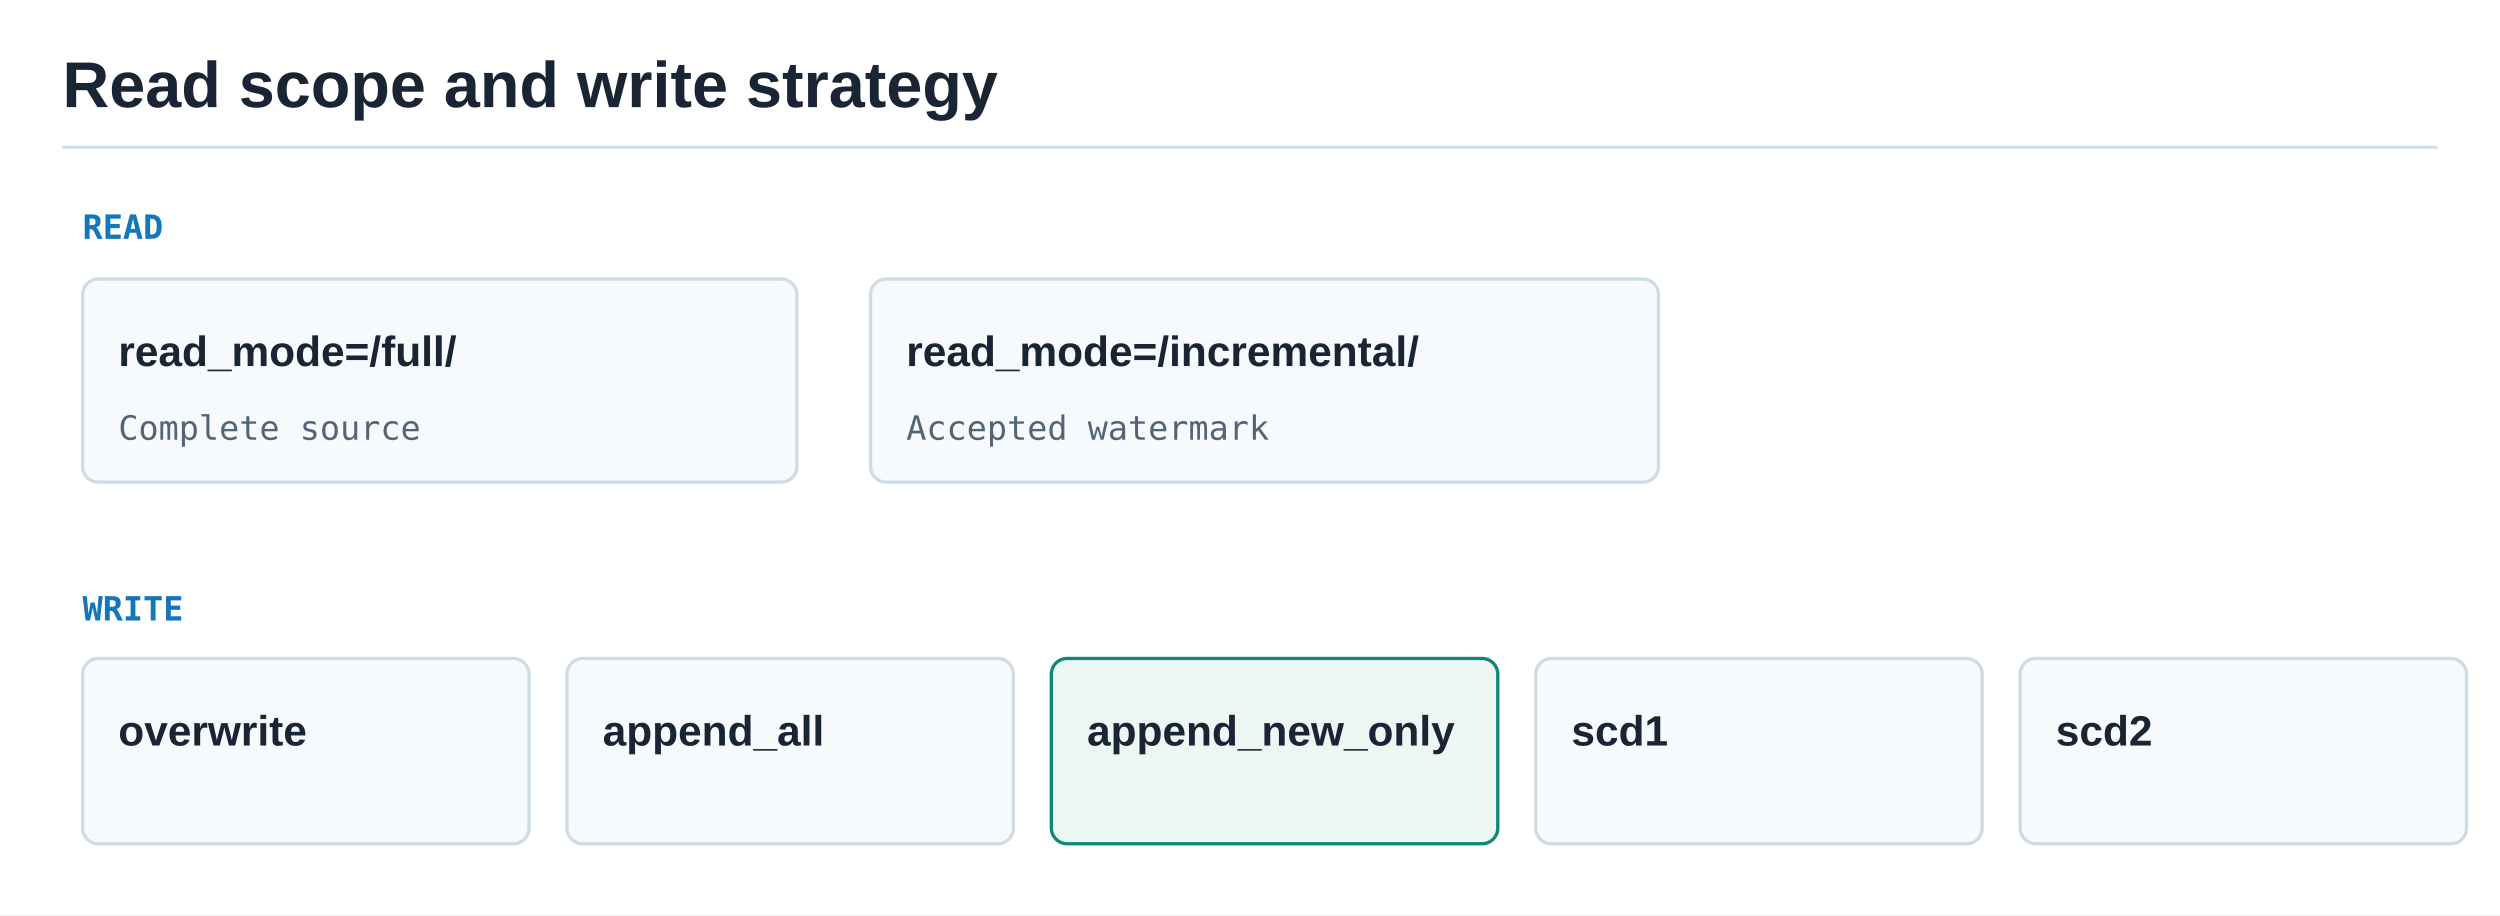
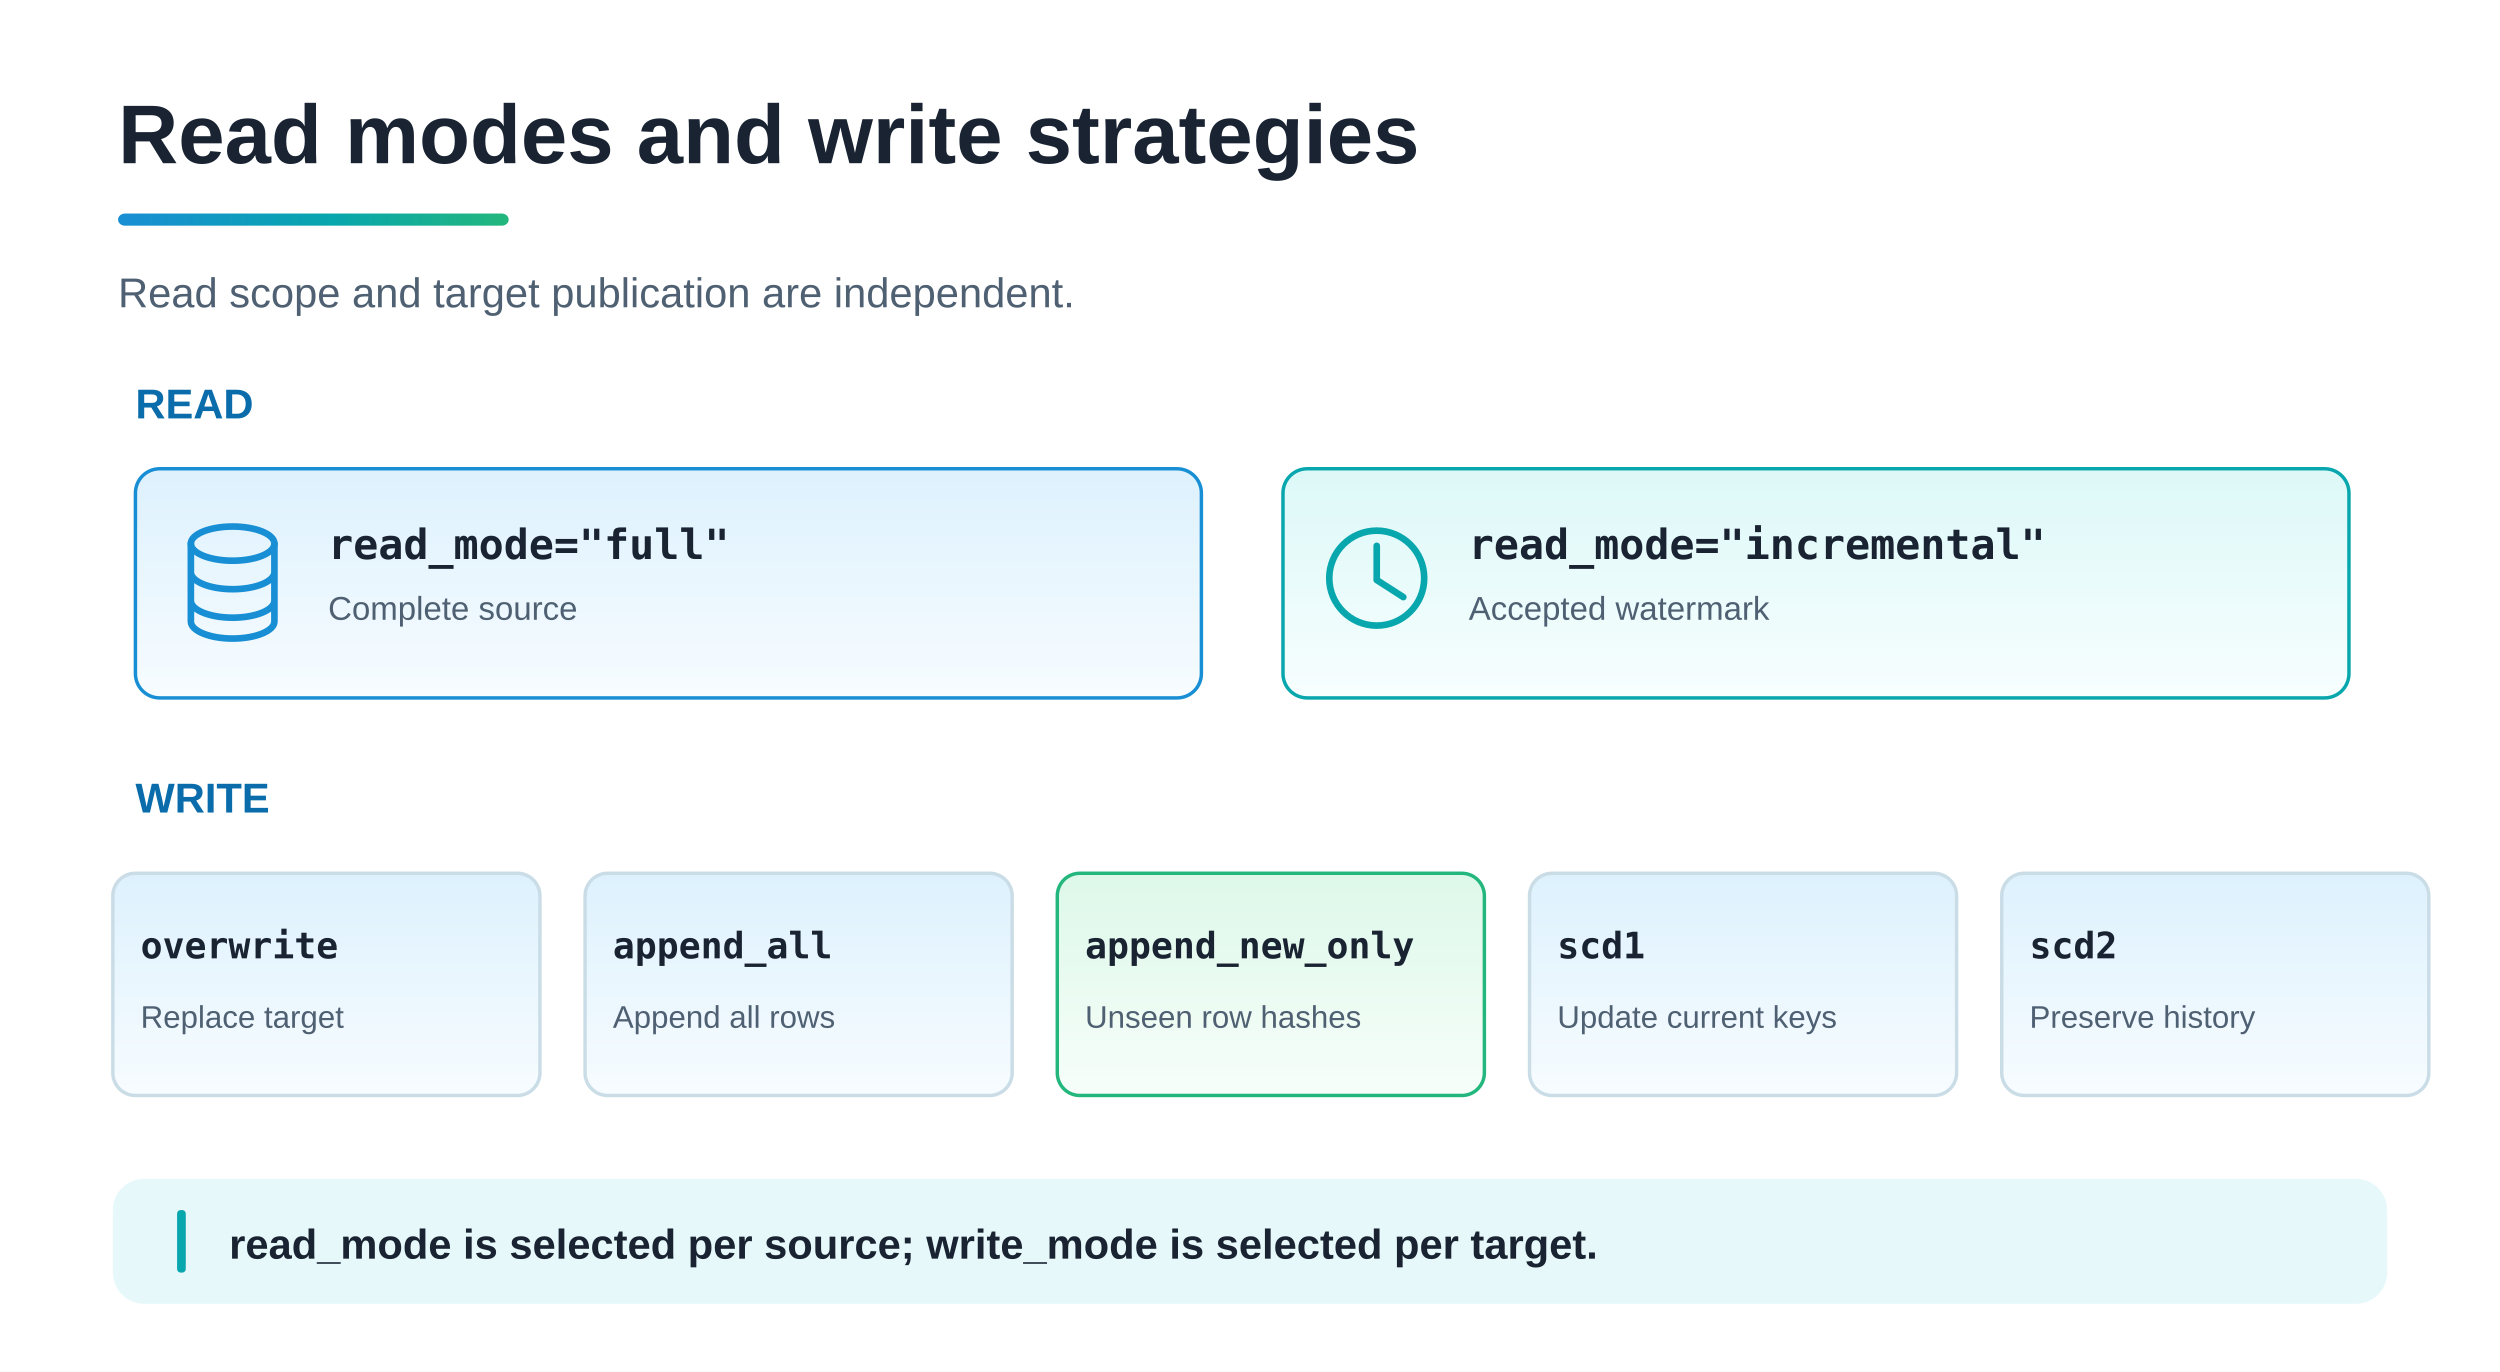
- <svg xmlns="http://www.w3.org/2000/svg" viewBox="0 0 1120 410" width="1120" height="410" role="img" aria-label="Read scope and write strategy">
+ <svg xmlns="http://www.w3.org/2000/svg" width="1440" height="790" viewBox="0 0 1440 790" role="img" aria-label="Read modes and write strategies">
  <defs>
-     <marker id="a" markerWidth="8" markerHeight="8" refX="7" refY="4" orient="auto">
-       <path d="M0 0L8 4L0 8Z" fill="#546477" />
+     <linearGradient id="accent">
+       <stop offset="0%" stop-color="#188ED4" />
+       <stop offset="55%" stop-color="#08A6AD" />
+       <stop offset="100%" stop-color="#23B77D" />
+     </linearGradient>
+     <linearGradient id="bl" x2="0" y2="1">
+       <stop offset="0%" stop-color="#DDF1FD" />
+       <stop offset="100%" stop-color="#F7FCFF" />
+     </linearGradient>
+     <linearGradient id="gr" x2="0" y2="1">
+       <stop offset="0%" stop-color="#DDF8E9" />
+       <stop offset="100%" stop-color="#F7FEFA" />
+     </linearGradient>
+     <linearGradient id="aq" x2="0" y2="1">
+       <stop offset="0%" stop-color="#DDF8F8" />
+       <stop offset="100%" stop-color="#F7FEFE" />
+     </linearGradient>
+     <marker id="ar" markerWidth="8" markerHeight="8" refX="7" refY="4" orient="auto">
+       <path d="M0 0L8 4L0 8Z" fill="#192332" />
    </marker>
  </defs>
-   <rect width="1120" height="410" fill="#fff" />
-   <text x="28" y="48" font-family="Arial,Helvetica,sans-serif" font-size="29" font-weight="700" fill="#192434">Read scope and write strategy</text>
-   <path d="M28 66H1092" stroke="#CFDCE5" stroke-width="1.3" />
-   <text x="37" y="107" font-family="Consolas,Menlo,monospace" font-size="15" font-weight="700" fill="#1377BA">READ</text>
-   <rect x="37" y="125" width="320" height="91" rx="7" fill="#F6FAFC" stroke="#CFDCE5" stroke-width="1.5" />
-   <text x="53" y="164" font-family="Arial,Helvetica,sans-serif" font-size="19" font-weight="700" fill="#192434">read_mode=/full/</text>
-   <text x="53" y="197" font-family="Consolas,Menlo,monospace" font-size="15" font-weight="400" fill="#546477">Complete source</text>
-   <rect x="390" y="125" width="353" height="91" rx="7" fill="#F6FAFC" stroke="#CFDCE5" stroke-width="1.5" />
-   <text x="406" y="164" font-family="Arial,Helvetica,sans-serif" font-size="19" font-weight="700" fill="#192434">read_mode=/incremental/</text>
-   <text x="406" y="197" font-family="Consolas,Menlo,monospace" font-size="15" font-weight="400" fill="#546477">Accepted watermark</text>
-   <text x="37" y="278" font-family="Consolas,Menlo,monospace" font-size="15" font-weight="700" fill="#1377BA">WRITE</text>
-   <rect x="37" y="295" width="200" height="83" rx="7" fill="#F6FAFC" stroke="#CFDCE5" stroke-width="1.5" />
-   <text x="53" y="334" font-family="Arial,Helvetica,sans-serif" font-size="19" font-weight="700" fill="#192434">overwrite</text>
-   <rect x="254" y="295" width="200" height="83" rx="7" fill="#F6FAFC" stroke="#CFDCE5" stroke-width="1.5" />
-   <text x="270" y="334" font-family="Arial,Helvetica,sans-serif" font-size="19" font-weight="700" fill="#192434">append_all</text>
-   <rect x="471" y="295" width="200" height="83" rx="7" fill="#EAF7F3" stroke="#128779" stroke-width="1.5" />
-   <text x="487" y="334" font-family="Arial,Helvetica,sans-serif" font-size="19" font-weight="700" fill="#192434">append_new_only</text>
-   <rect x="688" y="295" width="200" height="83" rx="7" fill="#F6FAFC" stroke="#CFDCE5" stroke-width="1.5" />
-   <text x="704" y="334" font-family="Arial,Helvetica,sans-serif" font-size="19" font-weight="700" fill="#192434">scd1</text>
-   <rect x="905" y="295" width="200" height="83" rx="7" fill="#F6FAFC" stroke="#CFDCE5" stroke-width="1.5" />
-   <text x="921" y="334" font-family="Arial,Helvetica,sans-serif" font-size="19" font-weight="700" fill="#192434">scd2</text>
+   <rect width="1440" height="790" fill="#fff" />
+   <text x="68" y="94" fill="#192332" font-family="Arial,Helvetica,sans-serif" font-size="48" font-weight="700" text-anchor="start">Read modes and write strategies</text>
+   <rect x="68" y="123" width="225" height="7" rx="4" fill="url(#accent)" />
+   <text x="68" y="177" fill="#4E6072" font-family="Arial,Helvetica,sans-serif" font-size="24" font-weight="400" text-anchor="start">Read scope and target publication are independent.</text>
+   <text x="78" y="241" fill="#0A6CAA" font-family="Arial,Helvetica,sans-serif" font-size="24" font-weight="700" text-anchor="start">READ</text>
+   <rect x="78" y="270" width="614" height="132" rx="14" fill="url(#bl)" stroke="#188ED4" stroke-width="2" />
+   <g transform="translate(99 300) scale(1.09375)" fill="none" stroke="#188ED4" stroke-width="3.5" stroke-linejoin="round" stroke-linecap="round">
+     <ellipse cx="32" cy="12" rx="22" ry="9" />
+     <path d="M10 12v15c0 5 10 9 22 9s22-4 22-9V12M10 27v15c0 5 10 9 22 9s22-4 22-9V27M10 42v11c0 5 10 9 22 9s22-4 22-9V42" />
+   </g>
+   <text x="189" y="322" fill="#192332" font-family="Consolas,Menlo,monospace" font-size="24" font-weight="700" text-anchor="start">read_mode="full"</text>
+   <text x="189" y="357" fill="#4E6072" font-family="Arial,Helvetica,sans-serif" font-size="19" font-weight="400" text-anchor="start">Complete source</text>
+   <rect x="739" y="270" width="614" height="132" rx="14" fill="url(#aq)" stroke="#08A6AD" stroke-width="2" />
+   <g transform="translate(758 298) scale(1.09375)" fill="none" stroke="#08A6AD" stroke-width="3.5" stroke-linejoin="round" stroke-linecap="round">
+     <circle cx="32" cy="32" r="25" />
+     <path d="M32 15v18l14 9" />
+   </g>
+   <text x="846" y="322" fill="#192332" font-family="Consolas,Menlo,monospace" font-size="24" font-weight="700" text-anchor="start">read_mode="incremental"</text>
+   <text x="846" y="357" fill="#4E6072" font-family="Arial,Helvetica,sans-serif" font-size="19" font-weight="400" text-anchor="start">Accepted watermark</text>
+   <text x="78" y="468" fill="#0A6CAA" font-family="Arial,Helvetica,sans-serif" font-size="24" font-weight="700" text-anchor="start">WRITE</text>
+   <rect x="65" y="503" width="246" height="128" rx="13" fill="url(#bl)" stroke="#CADDE7" stroke-width="2" />
+   <text x="81" y="552" fill="#192332" font-family="Consolas,Menlo,monospace" font-size="21" font-weight="700" text-anchor="start">overwrite</text>
+   <text x="81" y="592" fill="#4E6072" font-family="Arial,Helvetica,sans-serif" font-size="18" font-weight="400" text-anchor="start">Replace target</text>
+   <rect x="337" y="503" width="246" height="128" rx="13" fill="url(#bl)" stroke="#CADDE7" stroke-width="2" />
+   <text x="353" y="552" fill="#192332" font-family="Consolas,Menlo,monospace" font-size="21" font-weight="700" text-anchor="start">append_all</text>
+   <text x="353" y="592" fill="#4E6072" font-family="Arial,Helvetica,sans-serif" font-size="18" font-weight="400" text-anchor="start">Append all rows</text>
+   <rect x="609" y="503" width="246" height="128" rx="13" fill="url(#gr)" stroke="#23B77D" stroke-width="2" />
+   <text x="625" y="552" fill="#192332" font-family="Consolas,Menlo,monospace" font-size="21" font-weight="700" text-anchor="start">append_new_only</text>
+   <text x="625" y="592" fill="#4E6072" font-family="Arial,Helvetica,sans-serif" font-size="18" font-weight="400" text-anchor="start">Unseen row hashes</text>
+   <rect x="881" y="503" width="246" height="128" rx="13" fill="url(#bl)" stroke="#CADDE7" stroke-width="2" />
+   <text x="897" y="552" fill="#192332" font-family="Consolas,Menlo,monospace" font-size="21" font-weight="700" text-anchor="start">scd1</text>
+   <text x="897" y="592" fill="#4E6072" font-family="Arial,Helvetica,sans-serif" font-size="18" font-weight="400" text-anchor="start">Update current keys</text>
+   <rect x="1153" y="503" width="246" height="128" rx="13" fill="url(#bl)" stroke="#CADDE7" stroke-width="2" />
+   <text x="1169" y="552" fill="#192332" font-family="Consolas,Menlo,monospace" font-size="21" font-weight="700" text-anchor="start">scd2</text>
+   <text x="1169" y="592" fill="#4E6072" font-family="Arial,Helvetica,sans-serif" font-size="18" font-weight="400" text-anchor="start">Preserve history</text>
+   <rect x="65" y="679" width="1310" height="72" rx="18" fill="#E7F8FA" stroke="none" stroke-width="0" />
+   <rect x="102" y="697" width="5" height="36" rx="2" fill="#08A6AD" />
+   <text x="132" y="725" fill="#192332" font-family="Arial,Helvetica,sans-serif" font-size="24" font-weight="600" text-anchor="start">read_mode is selected per source; write_mode is selected per target.</text>
</svg>
